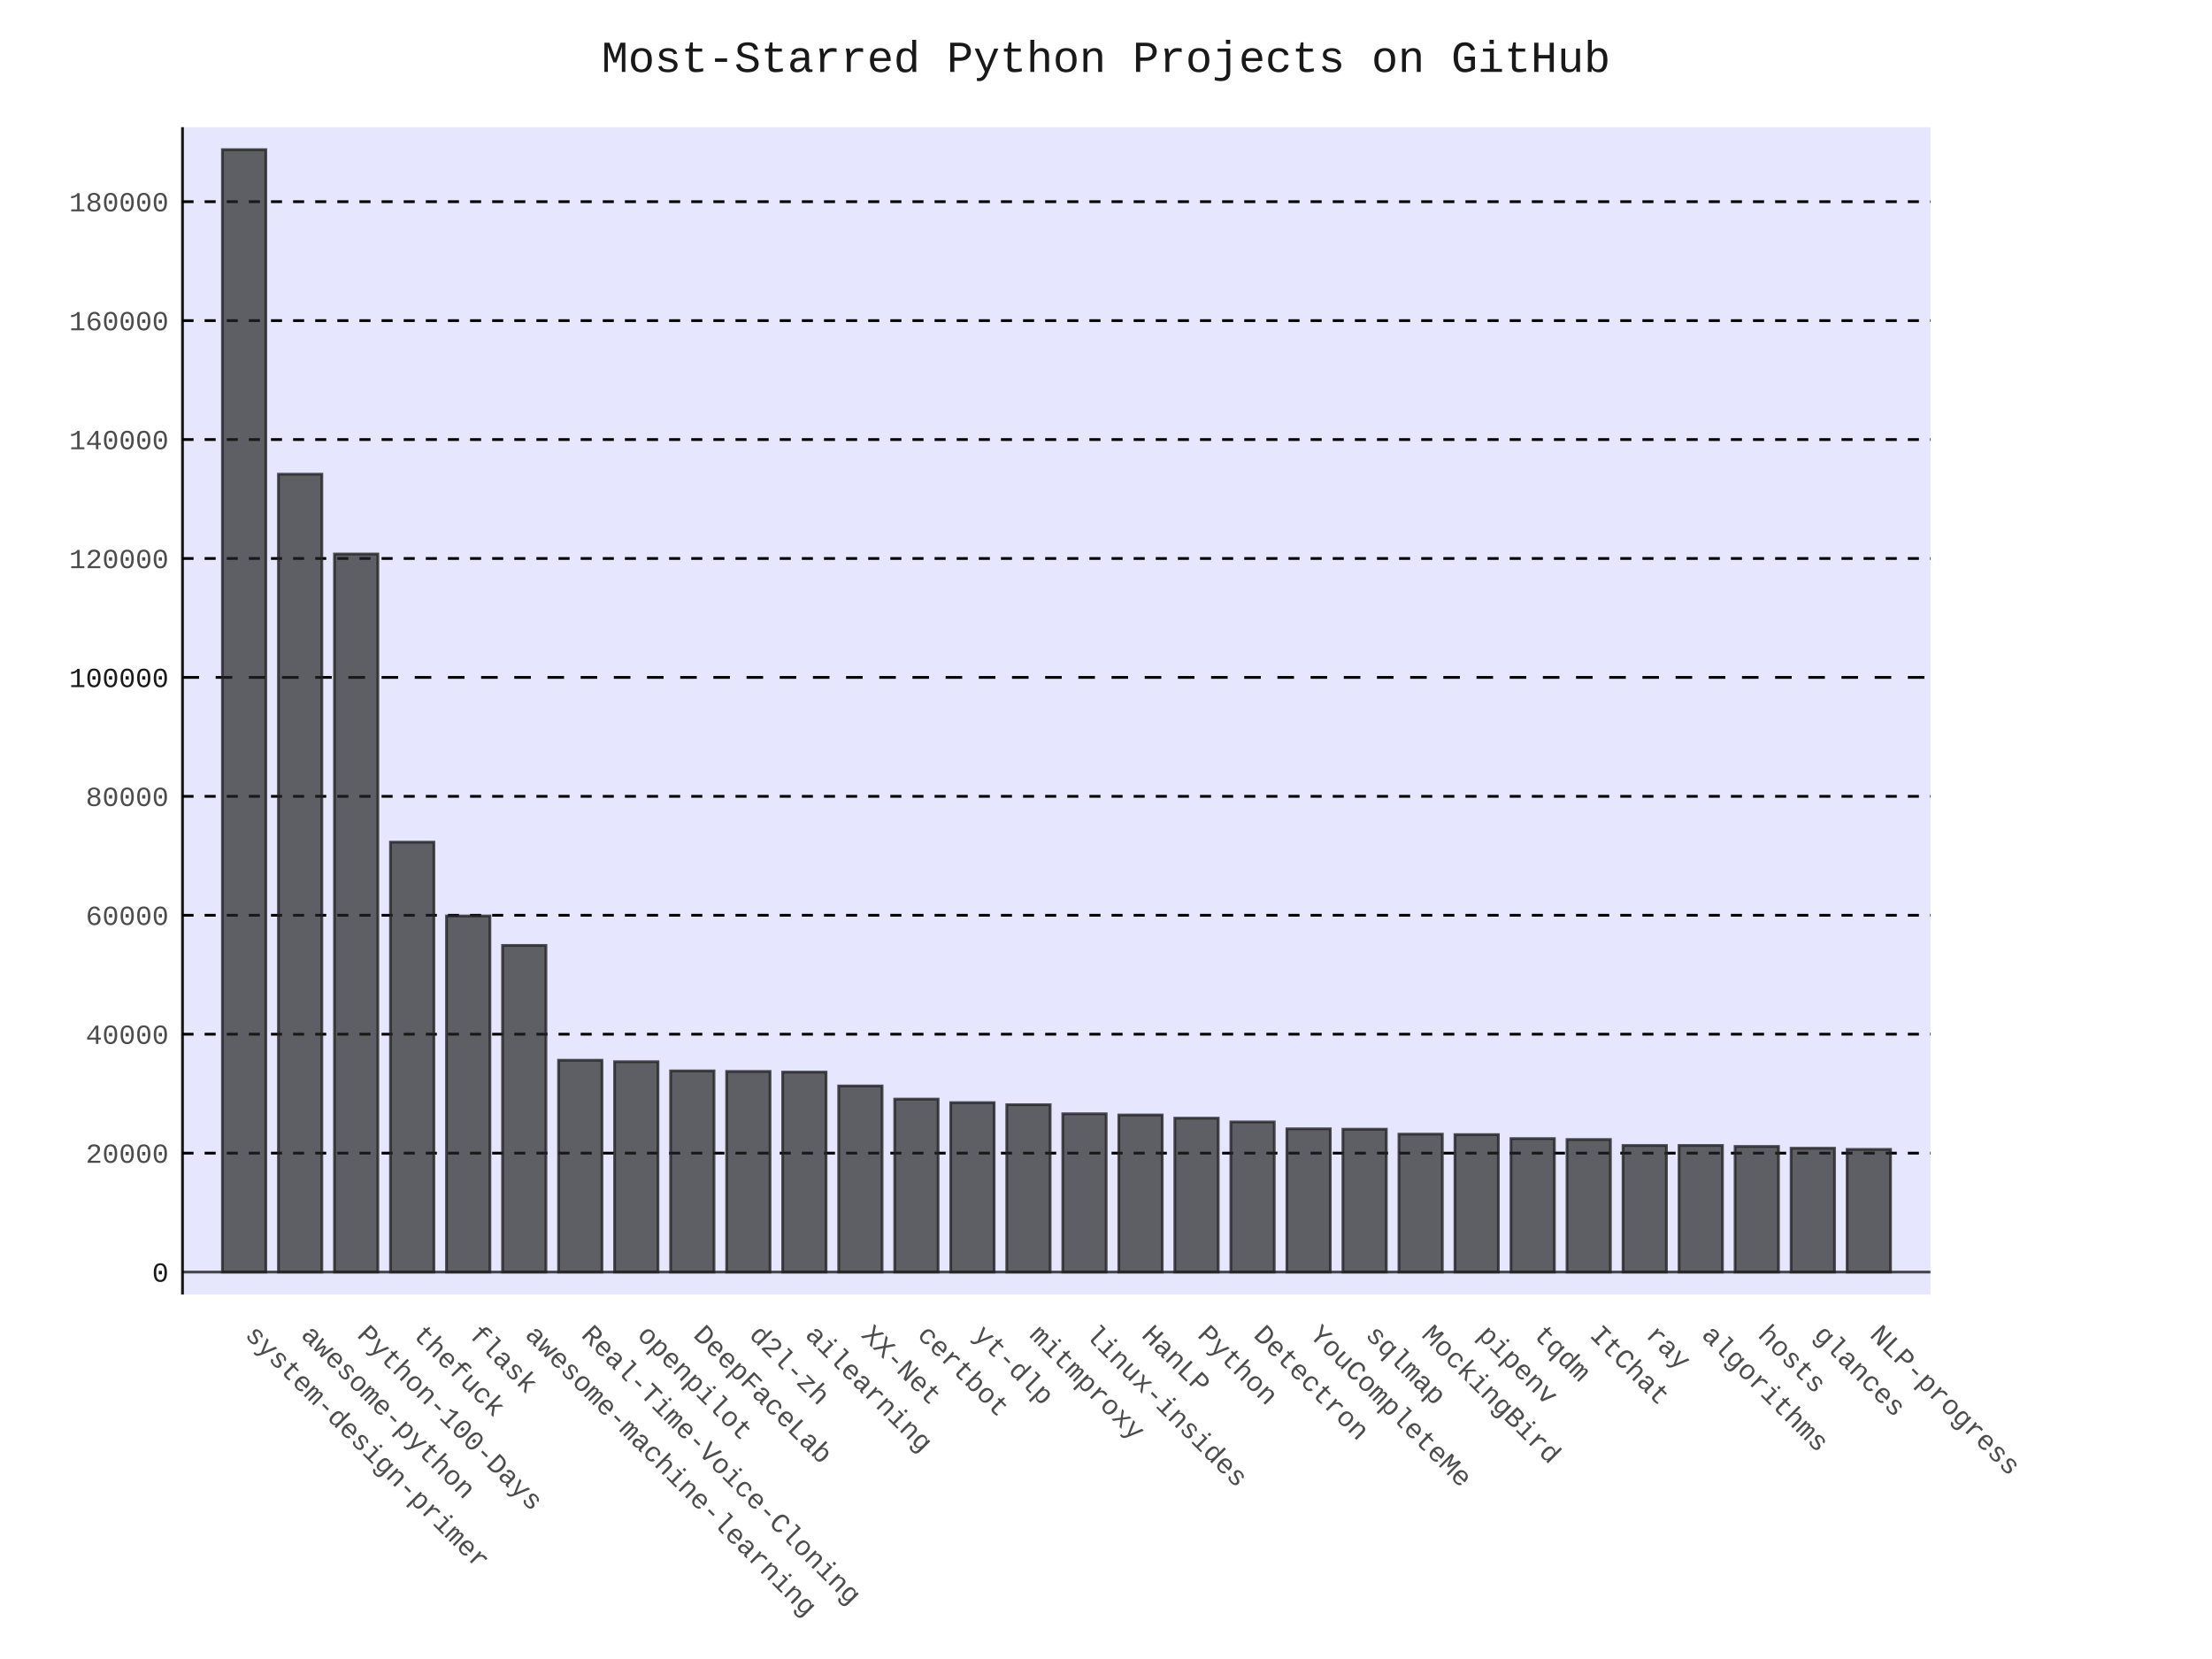
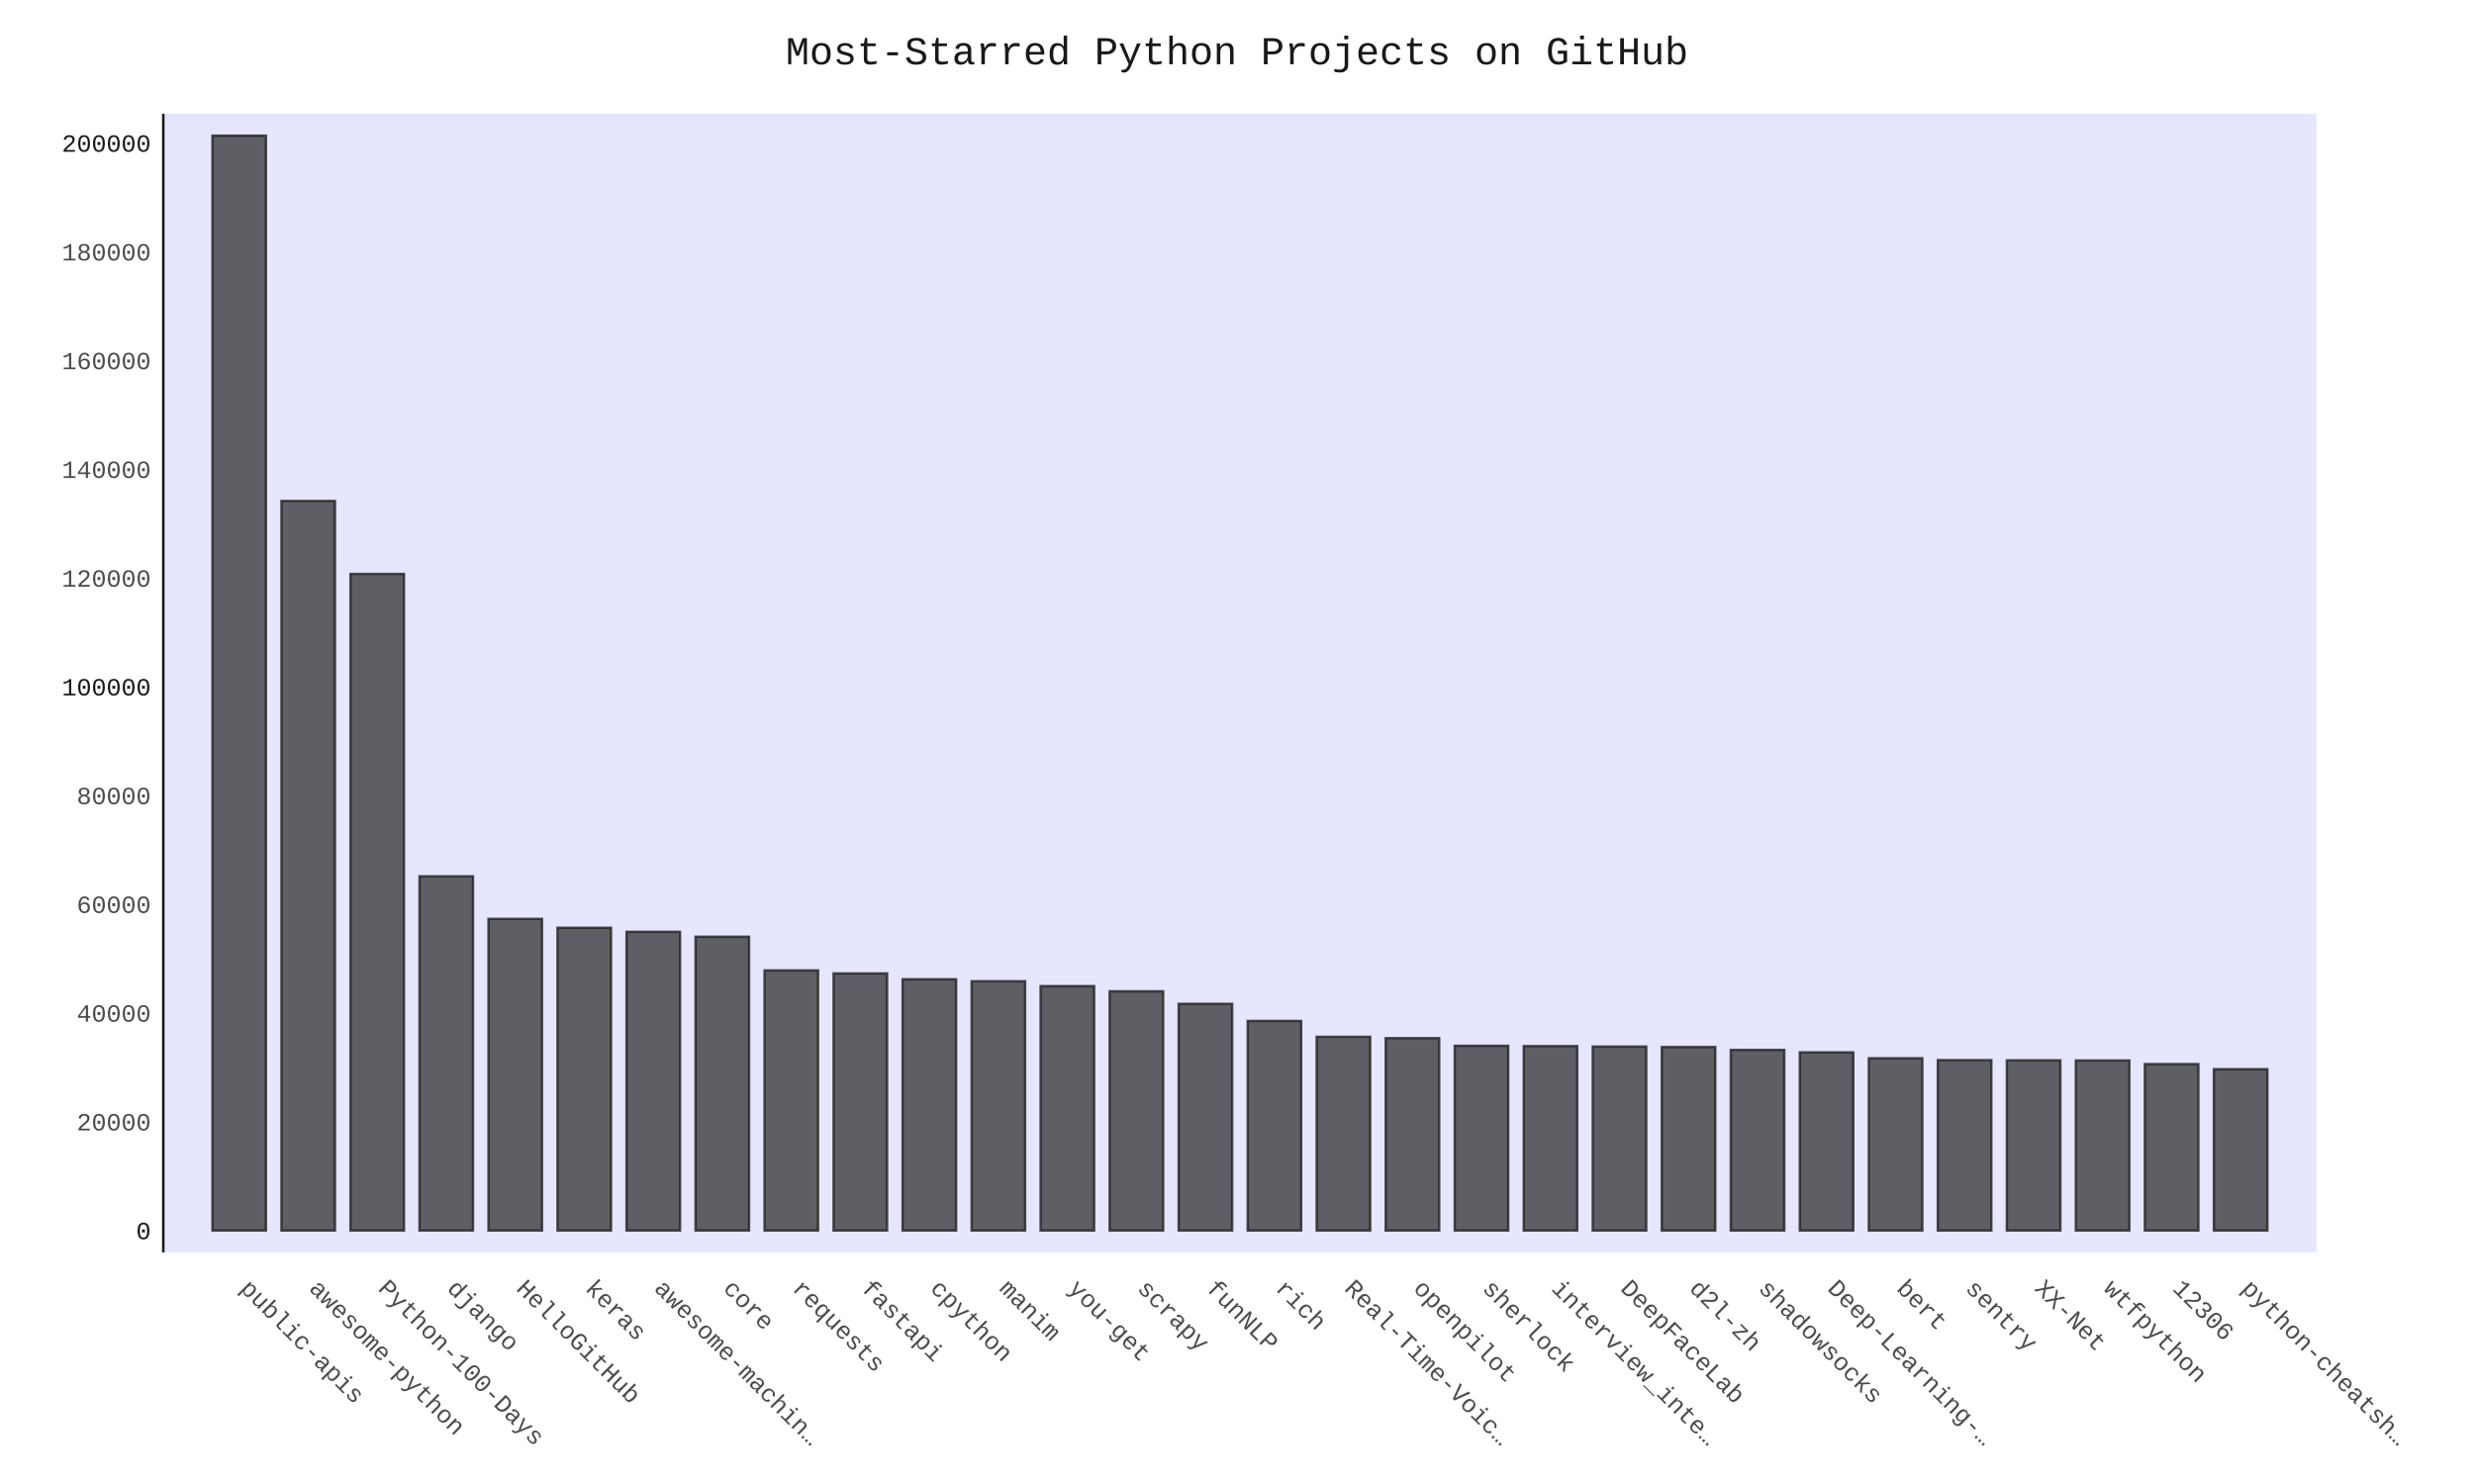
- <svg xmlns="http://www.w3.org/2000/svg" class="pygal-chart" id="chart-a082cf8a-5d51-4fd9-aa00-ce1c83f7871d" viewBox="0 0 800 600">
+ <svg xmlns="http://www.w3.org/2000/svg" class="pygal-chart" id="chart-f39be1c5-9a30-429c-b953-e75c435db7a8" viewBox="0 0 1000 600">
  <defs>
-     <style type="text/css">#chart-a082cf8a-5d51-4fd9-aa00-ce1c83f7871d{-webkit-user-select:none;-webkit-font-smoothing:antialiased;font-family:Consolas,"Liberation Mono",Menlo,Courier,monospace}#chart-a082cf8a-5d51-4fd9-aa00-ce1c83f7871d .title{font-family:Consolas,"Liberation Mono",Menlo,Courier,monospace;font-size:16px}#chart-a082cf8a-5d51-4fd9-aa00-ce1c83f7871d .legends .legend text{font-family:Consolas,"Liberation Mono",Menlo,Courier,monospace;font-size:14px}#chart-a082cf8a-5d51-4fd9-aa00-ce1c83f7871d .axis text{font-family:Consolas,"Liberation Mono",Menlo,Courier,monospace;font-size:10px}#chart-a082cf8a-5d51-4fd9-aa00-ce1c83f7871d .axis text.major{font-family:Consolas,"Liberation Mono",Menlo,Courier,monospace;font-size:10px}#chart-a082cf8a-5d51-4fd9-aa00-ce1c83f7871d .text-overlay text.value{font-family:Consolas,"Liberation Mono",Menlo,Courier,monospace;font-size:16px}#chart-a082cf8a-5d51-4fd9-aa00-ce1c83f7871d .text-overlay text.label{font-family:Consolas,"Liberation Mono",Menlo,Courier,monospace;font-size:10px}#chart-a082cf8a-5d51-4fd9-aa00-ce1c83f7871d .tooltip{font-family:Consolas,"Liberation Mono",Menlo,Courier,monospace;font-size:14px}#chart-a082cf8a-5d51-4fd9-aa00-ce1c83f7871d text.no_data{font-family:Consolas,"Liberation Mono",Menlo,Courier,monospace;font-size:64px}
- #chart-a082cf8a-5d51-4fd9-aa00-ce1c83f7871d{background-color:white}#chart-a082cf8a-5d51-4fd9-aa00-ce1c83f7871d path,#chart-a082cf8a-5d51-4fd9-aa00-ce1c83f7871d line,#chart-a082cf8a-5d51-4fd9-aa00-ce1c83f7871d rect,#chart-a082cf8a-5d51-4fd9-aa00-ce1c83f7871d circle{-webkit-transition:150ms;-moz-transition:150ms;transition:150ms}#chart-a082cf8a-5d51-4fd9-aa00-ce1c83f7871d .graph &gt; .background{fill:white}#chart-a082cf8a-5d51-4fd9-aa00-ce1c83f7871d .plot &gt; .background{fill:rgba(0,0,255,0.1)}#chart-a082cf8a-5d51-4fd9-aa00-ce1c83f7871d .graph{fill:rgba(0,0,0,0.7)}#chart-a082cf8a-5d51-4fd9-aa00-ce1c83f7871d text.no_data{fill:rgba(0,0,0,0.9)}#chart-a082cf8a-5d51-4fd9-aa00-ce1c83f7871d .title{fill:rgba(0,0,0,0.9)}#chart-a082cf8a-5d51-4fd9-aa00-ce1c83f7871d .legends .legend text{fill:rgba(0,0,0,0.7)}#chart-a082cf8a-5d51-4fd9-aa00-ce1c83f7871d .legends .legend:hover text{fill:rgba(0,0,0,0.9)}#chart-a082cf8a-5d51-4fd9-aa00-ce1c83f7871d .axis .line{stroke:rgba(0,0,0,0.9)}#chart-a082cf8a-5d51-4fd9-aa00-ce1c83f7871d .axis .guide.line{stroke:rgba(0,0,0,0.5)}#chart-a082cf8a-5d51-4fd9-aa00-ce1c83f7871d .axis .major.line{stroke:rgba(0,0,0,0.7)}#chart-a082cf8a-5d51-4fd9-aa00-ce1c83f7871d .axis text.major{fill:rgba(0,0,0,0.9)}#chart-a082cf8a-5d51-4fd9-aa00-ce1c83f7871d .axis.y .guides:hover .guide.line,#chart-a082cf8a-5d51-4fd9-aa00-ce1c83f7871d .line-graph .axis.x .guides:hover .guide.line,#chart-a082cf8a-5d51-4fd9-aa00-ce1c83f7871d .stackedline-graph .axis.x .guides:hover .guide.line,#chart-a082cf8a-5d51-4fd9-aa00-ce1c83f7871d .xy-graph .axis.x .guides:hover .guide.line{stroke:rgba(0,0,0,0.9)}#chart-a082cf8a-5d51-4fd9-aa00-ce1c83f7871d .axis .guides:hover text{fill:rgba(0,0,0,0.9)}#chart-a082cf8a-5d51-4fd9-aa00-ce1c83f7871d .reactive{fill-opacity:.7;stroke-opacity:.8;stroke-width:1}#chart-a082cf8a-5d51-4fd9-aa00-ce1c83f7871d .ci{stroke:rgba(0,0,0,0.7)}#chart-a082cf8a-5d51-4fd9-aa00-ce1c83f7871d .reactive.active,#chart-a082cf8a-5d51-4fd9-aa00-ce1c83f7871d .active .reactive{fill-opacity:.8;stroke-opacity:.9;stroke-width:4}#chart-a082cf8a-5d51-4fd9-aa00-ce1c83f7871d .ci .reactive.active{stroke-width:1.5}#chart-a082cf8a-5d51-4fd9-aa00-ce1c83f7871d .series text{fill:rgba(0,0,0,0.9)}#chart-a082cf8a-5d51-4fd9-aa00-ce1c83f7871d .tooltip rect{fill:rgba(0,0,255,0.1);stroke:rgba(0,0,0,0.9);-webkit-transition:opacity 150ms;-moz-transition:opacity 150ms;transition:opacity 150ms}#chart-a082cf8a-5d51-4fd9-aa00-ce1c83f7871d .tooltip .label{fill:rgba(0,0,0,0.7)}#chart-a082cf8a-5d51-4fd9-aa00-ce1c83f7871d .tooltip .label{fill:rgba(0,0,0,0.7)}#chart-a082cf8a-5d51-4fd9-aa00-ce1c83f7871d .tooltip .legend{font-size:.8em;fill:rgba(0,0,0,0.5)}#chart-a082cf8a-5d51-4fd9-aa00-ce1c83f7871d .tooltip .x_label{font-size:.6em;fill:rgba(0,0,0,0.9)}#chart-a082cf8a-5d51-4fd9-aa00-ce1c83f7871d .tooltip .xlink{font-size:.5em;text-decoration:underline}#chart-a082cf8a-5d51-4fd9-aa00-ce1c83f7871d .tooltip .value{font-size:1.5em}#chart-a082cf8a-5d51-4fd9-aa00-ce1c83f7871d .bound{font-size:.5em}#chart-a082cf8a-5d51-4fd9-aa00-ce1c83f7871d .max-value{font-size:.75em;fill:rgba(0,0,0,0.5)}#chart-a082cf8a-5d51-4fd9-aa00-ce1c83f7871d .map-element{fill:rgba(0,0,255,0.1);stroke:rgba(0,0,0,0.5) !important}#chart-a082cf8a-5d51-4fd9-aa00-ce1c83f7871d .map-element .reactive{fill-opacity:inherit;stroke-opacity:inherit}#chart-a082cf8a-5d51-4fd9-aa00-ce1c83f7871d .color-0,#chart-a082cf8a-5d51-4fd9-aa00-ce1c83f7871d .color-0 a:visited{stroke:#242424;fill:#242424}#chart-a082cf8a-5d51-4fd9-aa00-ce1c83f7871d .text-overlay .color-0 text{fill:white}
- #chart-a082cf8a-5d51-4fd9-aa00-ce1c83f7871d text.no_data{text-anchor:middle}#chart-a082cf8a-5d51-4fd9-aa00-ce1c83f7871d .guide.line{fill:none}#chart-a082cf8a-5d51-4fd9-aa00-ce1c83f7871d .centered{text-anchor:middle}#chart-a082cf8a-5d51-4fd9-aa00-ce1c83f7871d .title{text-anchor:middle}#chart-a082cf8a-5d51-4fd9-aa00-ce1c83f7871d .legends .legend text{fill-opacity:1}#chart-a082cf8a-5d51-4fd9-aa00-ce1c83f7871d .axis.x text{text-anchor:middle}#chart-a082cf8a-5d51-4fd9-aa00-ce1c83f7871d .axis.x:not(.web) text[transform]{text-anchor:start}#chart-a082cf8a-5d51-4fd9-aa00-ce1c83f7871d .axis.x:not(.web) text[transform].backwards{text-anchor:end}#chart-a082cf8a-5d51-4fd9-aa00-ce1c83f7871d .axis.y text{text-anchor:end}#chart-a082cf8a-5d51-4fd9-aa00-ce1c83f7871d .axis.y text[transform].backwards{text-anchor:start}#chart-a082cf8a-5d51-4fd9-aa00-ce1c83f7871d .axis.y2 text{text-anchor:start}#chart-a082cf8a-5d51-4fd9-aa00-ce1c83f7871d .axis.y2 text[transform].backwards{text-anchor:end}#chart-a082cf8a-5d51-4fd9-aa00-ce1c83f7871d .axis .guide.line{stroke-dasharray:4,4;stroke:black}#chart-a082cf8a-5d51-4fd9-aa00-ce1c83f7871d .axis .major.guide.line{stroke-dasharray:6,6;stroke:black}#chart-a082cf8a-5d51-4fd9-aa00-ce1c83f7871d .horizontal .axis.y .guide.line,#chart-a082cf8a-5d51-4fd9-aa00-ce1c83f7871d .horizontal .axis.y2 .guide.line,#chart-a082cf8a-5d51-4fd9-aa00-ce1c83f7871d .vertical .axis.x .guide.line{opacity:0}#chart-a082cf8a-5d51-4fd9-aa00-ce1c83f7871d .horizontal .axis.always_show .guide.line,#chart-a082cf8a-5d51-4fd9-aa00-ce1c83f7871d .vertical .axis.always_show .guide.line{opacity:1 !important}#chart-a082cf8a-5d51-4fd9-aa00-ce1c83f7871d .axis.y .guides:hover .guide.line,#chart-a082cf8a-5d51-4fd9-aa00-ce1c83f7871d .axis.y2 .guides:hover .guide.line,#chart-a082cf8a-5d51-4fd9-aa00-ce1c83f7871d .axis.x .guides:hover .guide.line{opacity:1}#chart-a082cf8a-5d51-4fd9-aa00-ce1c83f7871d .axis .guides:hover text{opacity:1}#chart-a082cf8a-5d51-4fd9-aa00-ce1c83f7871d .nofill{fill:none}#chart-a082cf8a-5d51-4fd9-aa00-ce1c83f7871d .subtle-fill{fill-opacity:.2}#chart-a082cf8a-5d51-4fd9-aa00-ce1c83f7871d .dot{stroke-width:1px;fill-opacity:1;stroke-opacity:1}#chart-a082cf8a-5d51-4fd9-aa00-ce1c83f7871d .dot.active{stroke-width:5px}#chart-a082cf8a-5d51-4fd9-aa00-ce1c83f7871d .dot.negative{fill:transparent}#chart-a082cf8a-5d51-4fd9-aa00-ce1c83f7871d text,#chart-a082cf8a-5d51-4fd9-aa00-ce1c83f7871d tspan{stroke:none !important}#chart-a082cf8a-5d51-4fd9-aa00-ce1c83f7871d .series text.active{opacity:1}#chart-a082cf8a-5d51-4fd9-aa00-ce1c83f7871d .tooltip rect{fill-opacity:.95;stroke-width:.5}#chart-a082cf8a-5d51-4fd9-aa00-ce1c83f7871d .tooltip text{fill-opacity:1}#chart-a082cf8a-5d51-4fd9-aa00-ce1c83f7871d .showable{visibility:hidden}#chart-a082cf8a-5d51-4fd9-aa00-ce1c83f7871d .showable.shown{visibility:visible}#chart-a082cf8a-5d51-4fd9-aa00-ce1c83f7871d .gauge-background{fill:rgba(229,229,229,1);stroke:none}#chart-a082cf8a-5d51-4fd9-aa00-ce1c83f7871d .bg-lines{stroke:white;stroke-width:2px}</style>
+     <style type="text/css">#chart-f39be1c5-9a30-429c-b953-e75c435db7a8{-webkit-user-select:none;-webkit-font-smoothing:antialiased;font-family:Consolas,"Liberation Mono",Menlo,Courier,monospace}#chart-f39be1c5-9a30-429c-b953-e75c435db7a8 .title{font-family:Consolas,"Liberation Mono",Menlo,Courier,monospace;font-size:16px}#chart-f39be1c5-9a30-429c-b953-e75c435db7a8 .legends .legend text{font-family:Consolas,"Liberation Mono",Menlo,Courier,monospace;font-size:14px}#chart-f39be1c5-9a30-429c-b953-e75c435db7a8 .axis text{font-family:Consolas,"Liberation Mono",Menlo,Courier,monospace;font-size:10px}#chart-f39be1c5-9a30-429c-b953-e75c435db7a8 .axis text.major{font-family:Consolas,"Liberation Mono",Menlo,Courier,monospace;font-size:10px}#chart-f39be1c5-9a30-429c-b953-e75c435db7a8 .text-overlay text.value{font-family:Consolas,"Liberation Mono",Menlo,Courier,monospace;font-size:16px}#chart-f39be1c5-9a30-429c-b953-e75c435db7a8 .text-overlay text.label{font-family:Consolas,"Liberation Mono",Menlo,Courier,monospace;font-size:10px}#chart-f39be1c5-9a30-429c-b953-e75c435db7a8 .tooltip{font-family:Consolas,"Liberation Mono",Menlo,Courier,monospace;font-size:14px}#chart-f39be1c5-9a30-429c-b953-e75c435db7a8 text.no_data{font-family:Consolas,"Liberation Mono",Menlo,Courier,monospace;font-size:64px}
+ #chart-f39be1c5-9a30-429c-b953-e75c435db7a8{background-color:white}#chart-f39be1c5-9a30-429c-b953-e75c435db7a8 path,#chart-f39be1c5-9a30-429c-b953-e75c435db7a8 line,#chart-f39be1c5-9a30-429c-b953-e75c435db7a8 rect,#chart-f39be1c5-9a30-429c-b953-e75c435db7a8 circle{-webkit-transition:150ms;-moz-transition:150ms;transition:150ms}#chart-f39be1c5-9a30-429c-b953-e75c435db7a8 .graph &gt; .background{fill:white}#chart-f39be1c5-9a30-429c-b953-e75c435db7a8 .plot &gt; .background{fill:rgba(0,0,255,0.1)}#chart-f39be1c5-9a30-429c-b953-e75c435db7a8 .graph{fill:rgba(0,0,0,0.7)}#chart-f39be1c5-9a30-429c-b953-e75c435db7a8 text.no_data{fill:rgba(0,0,0,0.9)}#chart-f39be1c5-9a30-429c-b953-e75c435db7a8 .title{fill:rgba(0,0,0,0.9)}#chart-f39be1c5-9a30-429c-b953-e75c435db7a8 .legends .legend text{fill:rgba(0,0,0,0.7)}#chart-f39be1c5-9a30-429c-b953-e75c435db7a8 .legends .legend:hover text{fill:rgba(0,0,0,0.9)}#chart-f39be1c5-9a30-429c-b953-e75c435db7a8 .axis .line{stroke:rgba(0,0,0,0.9)}#chart-f39be1c5-9a30-429c-b953-e75c435db7a8 .axis .guide.line{stroke:rgba(0,0,0,0.5)}#chart-f39be1c5-9a30-429c-b953-e75c435db7a8 .axis .major.line{stroke:rgba(0,0,0,0.7)}#chart-f39be1c5-9a30-429c-b953-e75c435db7a8 .axis text.major{fill:rgba(0,0,0,0.9)}#chart-f39be1c5-9a30-429c-b953-e75c435db7a8 .axis.y .guides:hover .guide.line,#chart-f39be1c5-9a30-429c-b953-e75c435db7a8 .line-graph .axis.x .guides:hover .guide.line,#chart-f39be1c5-9a30-429c-b953-e75c435db7a8 .stackedline-graph .axis.x .guides:hover .guide.line,#chart-f39be1c5-9a30-429c-b953-e75c435db7a8 .xy-graph .axis.x .guides:hover .guide.line{stroke:rgba(0,0,0,0.9)}#chart-f39be1c5-9a30-429c-b953-e75c435db7a8 .axis .guides:hover text{fill:rgba(0,0,0,0.9)}#chart-f39be1c5-9a30-429c-b953-e75c435db7a8 .reactive{fill-opacity:.7;stroke-opacity:.8;stroke-width:1}#chart-f39be1c5-9a30-429c-b953-e75c435db7a8 .ci{stroke:rgba(0,0,0,0.7)}#chart-f39be1c5-9a30-429c-b953-e75c435db7a8 .reactive.active,#chart-f39be1c5-9a30-429c-b953-e75c435db7a8 .active .reactive{fill-opacity:.8;stroke-opacity:.9;stroke-width:4}#chart-f39be1c5-9a30-429c-b953-e75c435db7a8 .ci .reactive.active{stroke-width:1.5}#chart-f39be1c5-9a30-429c-b953-e75c435db7a8 .series text{fill:rgba(0,0,0,0.9)}#chart-f39be1c5-9a30-429c-b953-e75c435db7a8 .tooltip rect{fill:rgba(0,0,255,0.1);stroke:rgba(0,0,0,0.9);-webkit-transition:opacity 150ms;-moz-transition:opacity 150ms;transition:opacity 150ms}#chart-f39be1c5-9a30-429c-b953-e75c435db7a8 .tooltip .label{fill:rgba(0,0,0,0.7)}#chart-f39be1c5-9a30-429c-b953-e75c435db7a8 .tooltip .label{fill:rgba(0,0,0,0.7)}#chart-f39be1c5-9a30-429c-b953-e75c435db7a8 .tooltip .legend{font-size:.8em;fill:rgba(0,0,0,0.5)}#chart-f39be1c5-9a30-429c-b953-e75c435db7a8 .tooltip .x_label{font-size:.6em;fill:rgba(0,0,0,0.9)}#chart-f39be1c5-9a30-429c-b953-e75c435db7a8 .tooltip .xlink{font-size:.5em;text-decoration:underline}#chart-f39be1c5-9a30-429c-b953-e75c435db7a8 .tooltip .value{font-size:1.5em}#chart-f39be1c5-9a30-429c-b953-e75c435db7a8 .bound{font-size:.5em}#chart-f39be1c5-9a30-429c-b953-e75c435db7a8 .max-value{font-size:.75em;fill:rgba(0,0,0,0.5)}#chart-f39be1c5-9a30-429c-b953-e75c435db7a8 .map-element{fill:rgba(0,0,255,0.1);stroke:rgba(0,0,0,0.5) !important}#chart-f39be1c5-9a30-429c-b953-e75c435db7a8 .map-element .reactive{fill-opacity:inherit;stroke-opacity:inherit}#chart-f39be1c5-9a30-429c-b953-e75c435db7a8 .color-0,#chart-f39be1c5-9a30-429c-b953-e75c435db7a8 .color-0 a:visited{stroke:#242424;fill:#242424}#chart-f39be1c5-9a30-429c-b953-e75c435db7a8 .text-overlay .color-0 text{fill:white}
+ #chart-f39be1c5-9a30-429c-b953-e75c435db7a8 text.no_data{text-anchor:middle}#chart-f39be1c5-9a30-429c-b953-e75c435db7a8 .guide.line{fill:none}#chart-f39be1c5-9a30-429c-b953-e75c435db7a8 .centered{text-anchor:middle}#chart-f39be1c5-9a30-429c-b953-e75c435db7a8 .title{text-anchor:middle}#chart-f39be1c5-9a30-429c-b953-e75c435db7a8 .legends .legend text{fill-opacity:1}#chart-f39be1c5-9a30-429c-b953-e75c435db7a8 .axis.x text{text-anchor:middle}#chart-f39be1c5-9a30-429c-b953-e75c435db7a8 .axis.x:not(.web) text[transform]{text-anchor:start}#chart-f39be1c5-9a30-429c-b953-e75c435db7a8 .axis.x:not(.web) text[transform].backwards{text-anchor:end}#chart-f39be1c5-9a30-429c-b953-e75c435db7a8 .axis.y text{text-anchor:end}#chart-f39be1c5-9a30-429c-b953-e75c435db7a8 .axis.y text[transform].backwards{text-anchor:start}#chart-f39be1c5-9a30-429c-b953-e75c435db7a8 .axis.y2 text{text-anchor:start}#chart-f39be1c5-9a30-429c-b953-e75c435db7a8 .axis.y2 text[transform].backwards{text-anchor:end}#chart-f39be1c5-9a30-429c-b953-e75c435db7a8 .axis .guide.line{stroke-dasharray:4,4;stroke:black}#chart-f39be1c5-9a30-429c-b953-e75c435db7a8 .axis .major.guide.line{stroke-dasharray:6,6;stroke:black}#chart-f39be1c5-9a30-429c-b953-e75c435db7a8 .horizontal .axis.y .guide.line,#chart-f39be1c5-9a30-429c-b953-e75c435db7a8 .horizontal .axis.y2 .guide.line,#chart-f39be1c5-9a30-429c-b953-e75c435db7a8 .vertical .axis.x .guide.line{opacity:0}#chart-f39be1c5-9a30-429c-b953-e75c435db7a8 .horizontal .axis.always_show .guide.line,#chart-f39be1c5-9a30-429c-b953-e75c435db7a8 .vertical .axis.always_show .guide.line{opacity:1 !important}#chart-f39be1c5-9a30-429c-b953-e75c435db7a8 .axis.y .guides:hover .guide.line,#chart-f39be1c5-9a30-429c-b953-e75c435db7a8 .axis.y2 .guides:hover .guide.line,#chart-f39be1c5-9a30-429c-b953-e75c435db7a8 .axis.x .guides:hover .guide.line{opacity:1}#chart-f39be1c5-9a30-429c-b953-e75c435db7a8 .axis .guides:hover text{opacity:1}#chart-f39be1c5-9a30-429c-b953-e75c435db7a8 .nofill{fill:none}#chart-f39be1c5-9a30-429c-b953-e75c435db7a8 .subtle-fill{fill-opacity:.2}#chart-f39be1c5-9a30-429c-b953-e75c435db7a8 .dot{stroke-width:1px;fill-opacity:1;stroke-opacity:1}#chart-f39be1c5-9a30-429c-b953-e75c435db7a8 .dot.active{stroke-width:5px}#chart-f39be1c5-9a30-429c-b953-e75c435db7a8 .dot.negative{fill:transparent}#chart-f39be1c5-9a30-429c-b953-e75c435db7a8 text,#chart-f39be1c5-9a30-429c-b953-e75c435db7a8 tspan{stroke:none !important}#chart-f39be1c5-9a30-429c-b953-e75c435db7a8 .series text.active{opacity:1}#chart-f39be1c5-9a30-429c-b953-e75c435db7a8 .tooltip rect{fill-opacity:.95;stroke-width:.5}#chart-f39be1c5-9a30-429c-b953-e75c435db7a8 .tooltip text{fill-opacity:1}#chart-f39be1c5-9a30-429c-b953-e75c435db7a8 .showable{visibility:hidden}#chart-f39be1c5-9a30-429c-b953-e75c435db7a8 .showable.shown{visibility:visible}#chart-f39be1c5-9a30-429c-b953-e75c435db7a8 .gauge-background{fill:rgba(229,229,229,1);stroke:none}#chart-f39be1c5-9a30-429c-b953-e75c435db7a8 .bg-lines{stroke:white;stroke-width:2px}</style>
  </defs>
  <g class="graph bar-graph vertical">
-     <rect class="background" height="600" width="800" x="0" y="0" />
+     <rect class="background" height="600" width="1000" x="0" y="0" />
    <g class="plot" transform="translate(66, 46)">
-       <rect class="background" height="422.177" width="632.177" x="0" y="0" />
-       <g class="axis y always_show">
-         <g class="guides">
-           <path class="axis major line" d="M0 414.058 h632.177" />
-           <text class="major" x="-5" y="417.558">0</text>
-         </g>
-         <g class="guides">
-           <path class="guide line" d="M0 371.045 h632.177" />
-           <text class="" x="-5" y="374.545">20000</text>
-         </g>
-         <g class="guides">
-           <path class="guide line" d="M0 328.032 h632.177" />
-           <text class="" x="-5" y="331.532">40000</text>
-         </g>
-         <g class="guides">
-           <path class="guide line" d="M0 285.019 h632.177" />
-           <text class="" x="-5" y="288.519">60000</text>
-         </g>
-         <g class="guides">
-           <path class="guide line" d="M0 242.006 h632.177" />
-           <text class="" x="-5" y="245.506">80000</text>
-         </g>
-         <g class="guides">
-           <path class="major guide line" d="M0 198.993 h632.177" />
-           <text class="major" x="-5" y="202.493">100000</text>
-         </g>
-         <g class="guides">
-           <path class="guide line" d="M0 155.98 h632.177" />
-           <text class="" x="-5" y="159.48">120000</text>
-         </g>
-         <g class="guides">
-           <path class="guide line" d="M0 112.967 h632.177" />
-           <text class="" x="-5" y="116.467">140000</text>
-         </g>
-         <g class="guides">
-           <path class="guide line" d="M0 69.954 h632.177" />
-           <text class="" x="-5" y="73.454">160000</text>
-         </g>
-         <g class="guides">
-           <path class="guide line" d="M0 26.941 h632.177" />
-           <text class="" x="-5" y="30.441">180000</text>
+       <rect class="background" height="460.36" width="870.36" x="0" y="0" />
+       <g class="axis y">
+         <g class="guides">
+           <text class="major" x="-5" y="455.007">0</text>
+         </g>
+         <g class="guides">
+           <text class="" x="-5" y="411.041">20000</text>
+         </g>
+         <g class="guides">
+           <text class="" x="-5" y="367.075">40000</text>
+         </g>
+         <g class="guides">
+           <text class="" x="-5" y="323.109">60000</text>
+         </g>
+         <g class="guides">
+           <text class="" x="-5" y="279.143">80000</text>
+         </g>
+         <g class="guides">
+           <text class="major" x="-5" y="235.177">100000</text>
+         </g>
+         <g class="guides">
+           <text class="" x="-5" y="191.211">120000</text>
+         </g>
+         <g class="guides">
+           <text class="" x="-5" y="147.245">140000</text>
+         </g>
+         <g class="guides">
+           <text class="" x="-5" y="103.279">160000</text>
+         </g>
+         <g class="guides">
+           <text class="" x="-5" y="59.313">180000</text>
+         </g>
+         <g class="guides">
+           <text class="major" x="-5" y="15.347">200000</text>
        </g>
      </g>
      <g class="axis x">
-         <path class="line" d="M0 0 v422.177" />
-         <g class="guides">
-           <path class="guide line" d="M22.288 0 v422.177" />
-           <text class="" transform="rotate(45 22.28828 437.1766)" x="22.288" y="437.177">system-design-primer</text>
-         </g>
-         <g class="guides">
-           <path class="guide line" d="M42.55 0 v422.177" />
-           <text class="" transform="rotate(45 42.55035 437.1766)" x="42.55" y="437.177">awesome-python</text>
-         </g>
-         <g class="guides">
-           <path class="guide line" d="M62.812 0 v422.177" />
-           <text class="" transform="rotate(45 62.81242 437.1766)" x="62.812" y="437.177">Python-100-Days</text>
-         </g>
-         <g class="guides">
-           <path class="guide line" d="M83.074 0 v422.177" />
-           <text class="" transform="rotate(45 83.07449 437.1766)" x="83.074" y="437.177">thefuck</text>
-         </g>
-         <g class="guides">
-           <path class="guide line" d="M103.337 0 v422.177" />
-           <text class="" transform="rotate(45 103.3366 437.1766)" x="103.337" y="437.177">flask</text>
-         </g>
-         <g class="guides">
-           <path class="guide line" d="M123.599 0 v422.177" />
-           <text class="" transform="rotate(45 123.5986 437.1766)" x="123.599" y="437.177">awesome-machine-learning</text>
-         </g>
-         <g class="guides">
-           <path class="guide line" d="M143.861 0 v422.177" />
-           <text class="" transform="rotate(45 143.8607 437.1766)" x="143.861" y="437.177">Real-Time-Voice-Cloning</text>
-         </g>
-         <g class="guides">
-           <path class="guide line" d="M164.123 0 v422.177" />
-           <text class="" transform="rotate(45 164.1228 437.1766)" x="164.123" y="437.177">openpilot</text>
-         </g>
-         <g class="guides">
-           <path class="guide line" d="M184.385 0 v422.177" />
-           <text class="" transform="rotate(45 184.3848 437.1766)" x="184.385" y="437.177">DeepFaceLab</text>
-         </g>
-         <g class="guides">
-           <path class="guide line" d="M204.647 0 v422.177" />
-           <text class="" transform="rotate(45 204.6469 437.1766)" x="204.647" y="437.177">d2l-zh</text>
-         </g>
-         <g class="guides">
-           <path class="guide line" d="M224.909 0 v422.177" />
-           <text class="" transform="rotate(45 224.909 437.1766)" x="224.909" y="437.177">ailearning</text>
-         </g>
-         <g class="guides">
-           <path class="guide line" d="M245.171 0 v422.177" />
-           <text class="" transform="rotate(45 245.1711 437.1766)" x="245.171" y="437.177">XX-Net</text>
-         </g>
-         <g class="guides">
-           <path class="guide line" d="M265.433 0 v422.177" />
-           <text class="" transform="rotate(45 265.4331 437.1766)" x="265.433" y="437.177">certbot</text>
-         </g>
-         <g class="guides">
-           <path class="guide line" d="M285.695 0 v422.177" />
-           <text class="" transform="rotate(45 285.6952 437.1766)" x="285.695" y="437.177">yt-dlp</text>
-         </g>
-         <g class="guides">
-           <path class="guide line" d="M305.957 0 v422.177" />
-           <text class="" transform="rotate(45 305.9573 437.1766)" x="305.957" y="437.177">mitmproxy</text>
-         </g>
-         <g class="guides">
-           <path class="guide line" d="M326.219 0 v422.177" />
-           <text class="" transform="rotate(45 326.2193 437.1766)" x="326.219" y="437.177">linux-insides</text>
-         </g>
-         <g class="guides">
-           <path class="guide line" d="M346.481 0 v422.177" />
-           <text class="" transform="rotate(45 346.4814 437.1766)" x="346.481" y="437.177">HanLP</text>
-         </g>
-         <g class="guides">
-           <path class="guide line" d="M366.743 0 v422.177" />
-           <text class="" transform="rotate(45 366.7435 437.1766)" x="366.743" y="437.177">Python</text>
-         </g>
-         <g class="guides">
-           <path class="guide line" d="M387.006 0 v422.177" />
-           <text class="" transform="rotate(45 387.0056 437.1766)" x="387.006" y="437.177">Detectron</text>
-         </g>
-         <g class="guides">
-           <path class="guide line" d="M407.268 0 v422.177" />
-           <text class="" transform="rotate(45 407.2676 437.1766)" x="407.268" y="437.177">YouCompleteMe</text>
-         </g>
-         <g class="guides">
-           <path class="guide line" d="M427.53 0 v422.177" />
-           <text class="" transform="rotate(45 427.5297 437.1766)" x="427.53" y="437.177">sqlmap</text>
-         </g>
-         <g class="guides">
-           <path class="guide line" d="M447.792 0 v422.177" />
-           <text class="" transform="rotate(45 447.7918 437.1766)" x="447.792" y="437.177">MockingBird</text>
-         </g>
-         <g class="guides">
-           <path class="guide line" d="M468.054 0 v422.177" />
-           <text class="" transform="rotate(45 468.0538 437.1766)" x="468.054" y="437.177">pipenv</text>
-         </g>
-         <g class="guides">
-           <path class="guide line" d="M488.316 0 v422.177" />
-           <text class="" transform="rotate(45 488.3159 437.1766)" x="488.316" y="437.177">tqdm</text>
-         </g>
-         <g class="guides">
-           <path class="guide line" d="M508.578 0 v422.177" />
-           <text class="" transform="rotate(45 508.578 437.1766)" x="508.578" y="437.177">ItChat</text>
-         </g>
-         <g class="guides">
-           <path class="guide line" d="M528.84 0 v422.177" />
-           <text class="" transform="rotate(45 528.8401 437.1766)" x="528.84" y="437.177">ray</text>
-         </g>
-         <g class="guides">
-           <path class="guide line" d="M549.102 0 v422.177" />
-           <text class="" transform="rotate(45 549.1021 437.1766)" x="549.102" y="437.177">algorithms</text>
-         </g>
-         <g class="guides">
-           <path class="guide line" d="M569.364 0 v422.177" />
-           <text class="" transform="rotate(45 569.3642 437.1766)" x="569.364" y="437.177">hosts</text>
-         </g>
-         <g class="guides">
-           <path class="guide line" d="M589.626 0 v422.177" />
-           <text class="" transform="rotate(45 589.6263 437.1766)" x="589.626" y="437.177">glances</text>
-         </g>
-         <g class="guides">
-           <path class="guide line" d="M609.888 0 v422.177" />
-           <text class="" transform="rotate(45 609.8883 437.1766)" x="609.888" y="437.177">NLP-progress</text>
+         <path class="line" d="M0 0 v460.36" />
+         <g class="guides">
+           <path class="guide line" d="M30.686 0 v460.36" />
+           <text class="" transform="rotate(45 30.68578 475.3604)" x="30.686" y="475.36">public-apis</text>
+         </g>
+         <g class="guides">
+           <path class="guide line" d="M58.582 0 v460.36" />
+           <text class="" transform="rotate(45 58.58195 475.3604)" x="58.582" y="475.36">awesome-python</text>
+         </g>
+         <g class="guides">
+           <path class="guide line" d="M86.478 0 v460.36" />
+           <text class="" transform="rotate(45 86.47812 475.3604)" x="86.478" y="475.36">Python-100-Days</text>
+         </g>
+         <g class="guides">
+           <path class="guide line" d="M114.374 0 v460.36" />
+           <text class="" transform="rotate(45 114.3743 475.3604)" x="114.374" y="475.36">django</text>
+         </g>
+         <g class="guides">
+           <path class="guide line" d="M142.27 0 v460.36" />
+           <text class="" transform="rotate(45 142.2704 475.3604)" x="142.27" y="475.36">HelloGitHub</text>
+         </g>
+         <g class="guides">
+           <path class="guide line" d="M170.167 0 v460.36" />
+           <text class="" transform="rotate(45 170.1666 475.3604)" x="170.167" y="475.36">keras</text>
+         </g>
+         <g class="guides">
+           <path class="guide line" d="M198.063 0 v460.36" />
+           <text class="" transform="rotate(45 198.0628 475.3604)" x="198.063" y="475.36">awesome-machin…</text>
+         </g>
+         <g class="guides">
+           <path class="guide line" d="M225.959 0 v460.36" />
+           <text class="" transform="rotate(45 225.9589 475.3604)" x="225.959" y="475.36">core</text>
+         </g>
+         <g class="guides">
+           <path class="guide line" d="M253.855 0 v460.36" />
+           <text class="" transform="rotate(45 253.8551 475.3604)" x="253.855" y="475.36">requests</text>
+         </g>
+         <g class="guides">
+           <path class="guide line" d="M281.751 0 v460.36" />
+           <text class="" transform="rotate(45 281.7513 475.3604)" x="281.751" y="475.36">fastapi</text>
+         </g>
+         <g class="guides">
+           <path class="guide line" d="M309.647 0 v460.36" />
+           <text class="" transform="rotate(45 309.6474 475.3604)" x="309.647" y="475.36">cpython</text>
+         </g>
+         <g class="guides">
+           <path class="guide line" d="M337.544 0 v460.36" />
+           <text class="" transform="rotate(45 337.5436 475.3604)" x="337.544" y="475.36">manim</text>
+         </g>
+         <g class="guides">
+           <path class="guide line" d="M365.44 0 v460.36" />
+           <text class="" transform="rotate(45 365.4398 475.3604)" x="365.44" y="475.36">you-get</text>
+         </g>
+         <g class="guides">
+           <path class="guide line" d="M393.336 0 v460.36" />
+           <text class="" transform="rotate(45 393.3359 475.3604)" x="393.336" y="475.36">scrapy</text>
+         </g>
+         <g class="guides">
+           <path class="guide line" d="M421.232 0 v460.36" />
+           <text class="" transform="rotate(45 421.2321 475.3604)" x="421.232" y="475.36">funNLP</text>
+         </g>
+         <g class="guides">
+           <path class="guide line" d="M449.128 0 v460.36" />
+           <text class="" transform="rotate(45 449.1283 475.3604)" x="449.128" y="475.36">rich</text>
+         </g>
+         <g class="guides">
+           <path class="guide line" d="M477.024 0 v460.36" />
+           <text class="" transform="rotate(45 477.0244 475.3604)" x="477.024" y="475.36">Real-Time-Voic…</text>
+         </g>
+         <g class="guides">
+           <path class="guide line" d="M504.921 0 v460.36" />
+           <text class="" transform="rotate(45 504.9206 475.3604)" x="504.921" y="475.36">openpilot</text>
+         </g>
+         <g class="guides">
+           <path class="guide line" d="M532.817 0 v460.36" />
+           <text class="" transform="rotate(45 532.8168 475.3604)" x="532.817" y="475.36">sherlock</text>
+         </g>
+         <g class="guides">
+           <path class="guide line" d="M560.713 0 v460.36" />
+           <text class="" transform="rotate(45 560.7129 475.3604)" x="560.713" y="475.36">interview_inte…</text>
+         </g>
+         <g class="guides">
+           <path class="guide line" d="M588.609 0 v460.36" />
+           <text class="" transform="rotate(45 588.6091 475.3604)" x="588.609" y="475.36">DeepFaceLab</text>
+         </g>
+         <g class="guides">
+           <path class="guide line" d="M616.505 0 v460.36" />
+           <text class="" transform="rotate(45 616.5053 475.3604)" x="616.505" y="475.36">d2l-zh</text>
+         </g>
+         <g class="guides">
+           <path class="guide line" d="M644.401 0 v460.36" />
+           <text class="" transform="rotate(45 644.4014 475.3604)" x="644.401" y="475.36">shadowsocks</text>
+         </g>
+         <g class="guides">
+           <path class="guide line" d="M672.298 0 v460.36" />
+           <text class="" transform="rotate(45 672.2976 475.3604)" x="672.298" y="475.36">Deep-Learning-…</text>
+         </g>
+         <g class="guides">
+           <path class="guide line" d="M700.194 0 v460.36" />
+           <text class="" transform="rotate(45 700.1938 475.3604)" x="700.194" y="475.36">bert</text>
+         </g>
+         <g class="guides">
+           <path class="guide line" d="M728.09 0 v460.36" />
+           <text class="" transform="rotate(45 728.0899 475.3604)" x="728.09" y="475.36">sentry</text>
+         </g>
+         <g class="guides">
+           <path class="guide line" d="M755.986 0 v460.36" />
+           <text class="" transform="rotate(45 755.9861 475.3604)" x="755.986" y="475.36">XX-Net</text>
+         </g>
+         <g class="guides">
+           <path class="guide line" d="M783.882 0 v460.36" />
+           <text class="" transform="rotate(45 783.8823 475.3604)" x="783.882" y="475.36">wtfpython</text>
+         </g>
+         <g class="guides">
+           <path class="guide line" d="M811.778 0 v460.36" />
+           <text class="" transform="rotate(45 811.7784 475.3604)" x="811.778" y="475.36">12306</text>
+         </g>
+         <g class="guides">
+           <path class="guide line" d="M839.675 0 v460.36" />
+           <text class="" transform="rotate(45 839.6746 475.3604)" x="839.675" y="475.36">python-cheatsh…</text>
        </g>
      </g>
      <g class="series serie-0 color-0">
        <g class="bars">
          <g class="bar">
-             <rect class="rect reactive tooltip-trigger" height="405.939" rx="0" ry="0" width="15.691" x="14.443" y="8.119" />
-           </g>
-           <g class="bar">
-             <rect class="rect reactive tooltip-trigger" height="288.563" rx="0" ry="0" width="15.691" x="34.705" y="125.495" />
-           </g>
-           <g class="bar">
-             <rect class="rect reactive tooltip-trigger" height="259.699" rx="0" ry="0" width="15.691" x="54.967" y="154.359" />
-           </g>
-           <g class="bar">
-             <rect class="rect reactive tooltip-trigger" height="155.483" rx="0" ry="0" width="15.691" x="75.229" y="258.575" />
-           </g>
-           <g class="bar">
-             <rect class="rect reactive tooltip-trigger" height="128.792" rx="0" ry="0" width="15.691" x="95.491" y="285.266" />
-           </g>
-           <g class="bar">
-             <rect class="rect reactive tooltip-trigger" height="118.135" rx="0" ry="0" width="15.691" x="115.753" y="295.923" />
-           </g>
-           <g class="bar">
-             <rect class="rect reactive tooltip-trigger" height="76.61" rx="0" ry="0" width="15.691" x="136.015" y="337.447" />
-           </g>
-           <g class="bar">
-             <rect class="rect reactive tooltip-trigger" height="76.079" rx="0" ry="0" width="15.691" x="156.277" y="337.979" />
-           </g>
-           <g class="bar">
-             <rect class="rect reactive tooltip-trigger" height="72.75" rx="0" ry="0" width="15.691" x="176.539" y="341.308" />
-           </g>
-           <g class="bar">
-             <rect class="rect reactive tooltip-trigger" height="72.561" rx="0" ry="0" width="15.691" x="196.801" y="341.497" />
-           </g>
-           <g class="bar">
-             <rect class="rect reactive tooltip-trigger" height="72.318" rx="0" ry="0" width="15.691" x="217.064" y="341.74" />
-           </g>
-           <g class="bar">
-             <rect class="rect reactive tooltip-trigger" height="67.307" rx="0" ry="0" width="15.691" x="237.326" y="346.751" />
-           </g>
-           <g class="bar">
-             <rect class="rect reactive tooltip-trigger" height="62.554" rx="0" ry="0" width="15.691" x="257.588" y="351.504" />
-           </g>
-           <g class="bar">
-             <rect class="rect reactive tooltip-trigger" height="61.272" rx="0" ry="0" width="15.691" x="277.85" y="352.786" />
-           </g>
-           <g class="bar">
-             <rect class="rect reactive tooltip-trigger" height="60.524" rx="0" ry="0" width="15.691" x="298.112" y="353.534" />
-           </g>
-           <g class="bar">
-             <rect class="rect reactive tooltip-trigger" height="57.244" rx="0" ry="0" width="15.691" x="318.374" y="356.814" />
-           </g>
-           <g class="bar">
-             <rect class="rect reactive tooltip-trigger" height="56.805" rx="0" ry="0" width="15.691" x="338.636" y="357.253" />
-           </g>
-           <g class="bar">
-             <rect class="rect reactive tooltip-trigger" height="55.657" rx="0" ry="0" width="15.691" x="358.898" y="358.401" />
-           </g>
-           <g class="bar">
-             <rect class="rect reactive tooltip-trigger" height="54.297" rx="0" ry="0" width="15.691" x="379.16" y="359.76" />
-           </g>
-           <g class="bar">
-             <rect class="rect reactive tooltip-trigger" height="51.807" rx="0" ry="0" width="15.691" x="399.422" y="362.251" />
-           </g>
-           <g class="bar">
-             <rect class="rect reactive tooltip-trigger" height="51.663" rx="0" ry="0" width="15.691" x="419.684" y="362.395" />
-           </g>
-           <g class="bar">
-             <rect class="rect reactive tooltip-trigger" height="49.878" rx="0" ry="0" width="15.691" x="439.946" y="364.18" />
-           </g>
-           <g class="bar">
-             <rect class="rect reactive tooltip-trigger" height="49.712" rx="0" ry="0" width="15.691" x="460.208" y="364.346" />
-           </g>
-           <g class="bar">
-             <rect class="rect reactive tooltip-trigger" height="48.269" rx="0" ry="0" width="15.691" x="480.47" y="365.789" />
-           </g>
-           <g class="bar">
-             <rect class="rect reactive tooltip-trigger" height="47.936" rx="0" ry="0" width="15.691" x="500.733" y="366.122" />
-           </g>
-           <g class="bar">
-             <rect class="rect reactive tooltip-trigger" height="45.772" rx="0" ry="0" width="15.691" x="520.995" y="368.286" />
-           </g>
-           <g class="bar">
-             <rect class="rect reactive tooltip-trigger" height="45.783" rx="0" ry="0" width="15.691" x="541.257" y="368.275" />
-           </g>
-           <g class="bar">
-             <rect class="rect reactive tooltip-trigger" height="45.428" rx="0" ry="0" width="15.691" x="561.519" y="368.63" />
-           </g>
-           <g class="bar">
-             <rect class="rect reactive tooltip-trigger" height="44.783" rx="0" ry="0" width="15.691" x="581.781" y="369.275" />
-           </g>
-           <g class="bar">
-             <rect class="rect reactive tooltip-trigger" height="44.368" rx="0" ry="0" width="15.691" x="602.043" y="369.69" />
+             <rect class="rect reactive tooltip-trigger" height="442.654" rx="0" ry="0" width="21.603" x="19.884" y="8.853" />
+           </g>
+           <g class="bar">
+             <rect class="rect reactive tooltip-trigger" height="294.959" rx="0" ry="0" width="21.603" x="47.781" y="156.548" />
+           </g>
+           <g class="bar">
+             <rect class="rect reactive tooltip-trigger" height="265.454" rx="0" ry="0" width="21.603" x="75.677" y="186.054" />
+           </g>
+           <g class="bar">
+             <rect class="rect reactive tooltip-trigger" height="143.2" rx="0" ry="0" width="21.603" x="103.573" y="308.308" />
+           </g>
+           <g class="bar">
+             <rect class="rect reactive tooltip-trigger" height="125.991" rx="0" ry="0" width="21.603" x="131.469" y="325.516" />
+           </g>
+           <g class="bar">
+             <rect class="rect reactive tooltip-trigger" height="122.39" rx="0" ry="0" width="21.603" x="159.365" y="329.117" />
+           </g>
+           <g class="bar">
+             <rect class="rect reactive tooltip-trigger" height="120.755" rx="0" ry="0" width="21.603" x="187.261" y="330.752" />
+           </g>
+           <g class="bar">
+             <rect class="rect reactive tooltip-trigger" height="118.772" rx="0" ry="0" width="21.603" x="215.158" y="332.735" />
+           </g>
+           <g class="bar">
+             <rect class="rect reactive tooltip-trigger" height="105.151" rx="0" ry="0" width="21.603" x="243.054" y="346.356" />
+           </g>
+           <g class="bar">
+             <rect class="rect reactive tooltip-trigger" height="103.938" rx="0" ry="0" width="21.603" x="270.95" y="347.569" />
+           </g>
+           <g class="bar">
+             <rect class="rect reactive tooltip-trigger" height="101.577" rx="0" ry="0" width="21.603" x="298.846" y="349.93" />
+           </g>
+           <g class="bar">
+             <rect class="rect reactive tooltip-trigger" height="100.777" rx="0" ry="0" width="21.603" x="326.742" y="350.731" />
+           </g>
+           <g class="bar">
+             <rect class="rect reactive tooltip-trigger" height="98.8" rx="0" ry="0" width="21.603" x="354.638" y="352.707" />
+           </g>
+           <g class="bar">
+             <rect class="rect reactive tooltip-trigger" height="96.719" rx="0" ry="0" width="21.603" x="382.535" y="354.789" />
+           </g>
+           <g class="bar">
+             <rect class="rect reactive tooltip-trigger" height="91.641" rx="0" ry="0" width="21.603" x="410.431" y="359.867" />
+           </g>
+           <g class="bar">
+             <rect class="rect reactive tooltip-trigger" height="84.731" rx="0" ry="0" width="21.603" x="438.327" y="366.776" />
+           </g>
+           <g class="bar">
+             <rect class="rect reactive tooltip-trigger" height="78.308" rx="0" ry="0" width="21.603" x="466.223" y="373.199" />
+           </g>
+           <g class="bar">
+             <rect class="rect reactive tooltip-trigger" height="77.765" rx="0" ry="0" width="21.603" x="494.119" y="373.742" />
+           </g>
+           <g class="bar">
+             <rect class="rect reactive tooltip-trigger" height="74.67" rx="0" ry="0" width="21.603" x="522.015" y="376.838" />
+           </g>
+           <g class="bar">
+             <rect class="rect reactive tooltip-trigger" height="74.538" rx="0" ry="0" width="21.603" x="549.912" y="376.97" />
+           </g>
+           <g class="bar">
+             <rect class="rect reactive tooltip-trigger" height="74.362" rx="0" ry="0" width="21.603" x="577.808" y="377.145" />
+           </g>
+           <g class="bar">
+             <rect class="rect reactive tooltip-trigger" height="74.171" rx="0" ry="0" width="21.603" x="605.704" y="377.337" />
+           </g>
+           <g class="bar">
+             <rect class="rect reactive tooltip-trigger" height="73.006" rx="0" ry="0" width="21.603" x="633.6" y="378.502" />
+           </g>
+           <g class="bar">
+             <rect class="rect reactive tooltip-trigger" height="72.012" rx="0" ry="0" width="21.603" x="661.496" y="379.495" />
+           </g>
+           <g class="bar">
+             <rect class="rect reactive tooltip-trigger" height="69.638" rx="0" ry="0" width="21.603" x="689.392" y="381.87" />
+           </g>
+           <g class="bar">
+             <rect class="rect reactive tooltip-trigger" height="68.879" rx="0" ry="0" width="21.603" x="717.289" y="382.628" />
+           </g>
+           <g class="bar">
+             <rect class="rect reactive tooltip-trigger" height="68.798" rx="0" ry="0" width="21.603" x="745.185" y="382.709" />
+           </g>
+           <g class="bar">
+             <rect class="rect reactive tooltip-trigger" height="68.745" rx="0" ry="0" width="21.603" x="773.081" y="382.762" />
+           </g>
+           <g class="bar">
+             <rect class="rect reactive tooltip-trigger" height="67.275" rx="0" ry="0" width="21.603" x="800.977" y="384.233" />
+           </g>
+           <g class="bar">
+             <rect class="rect reactive tooltip-trigger" height="65.208" rx="0" ry="0" width="21.603" x="828.873" y="386.299" />
          </g>
        </g>
      </g>
    </g>
    <g class="titles">
-       <text class="title plot_title" x="400.0" y="26">Most-Starred Python Projects on GitHub</text>
+       <text class="title plot_title" x="500.0" y="26">Most-Starred Python Projects on GitHub</text>
    </g>
    <g class="plot overlay" transform="translate(66, 46)">
      <g class="series serie-0 color-0" />
    </g>
    <g class="plot text-overlay" transform="translate(66, 46)">
      <g class="series serie-0 color-0" />
    </g>
    <g class="plot tooltip-overlay" transform="translate(66, 46)">
      <g class="tooltip" style="opacity: 0" transform="translate(0 0)">
        <rect class="tooltip-box" height="0" rx="0" ry="0" width="0" />
        <g class="text" />
      </g>
    </g>
  </g>
</svg>
